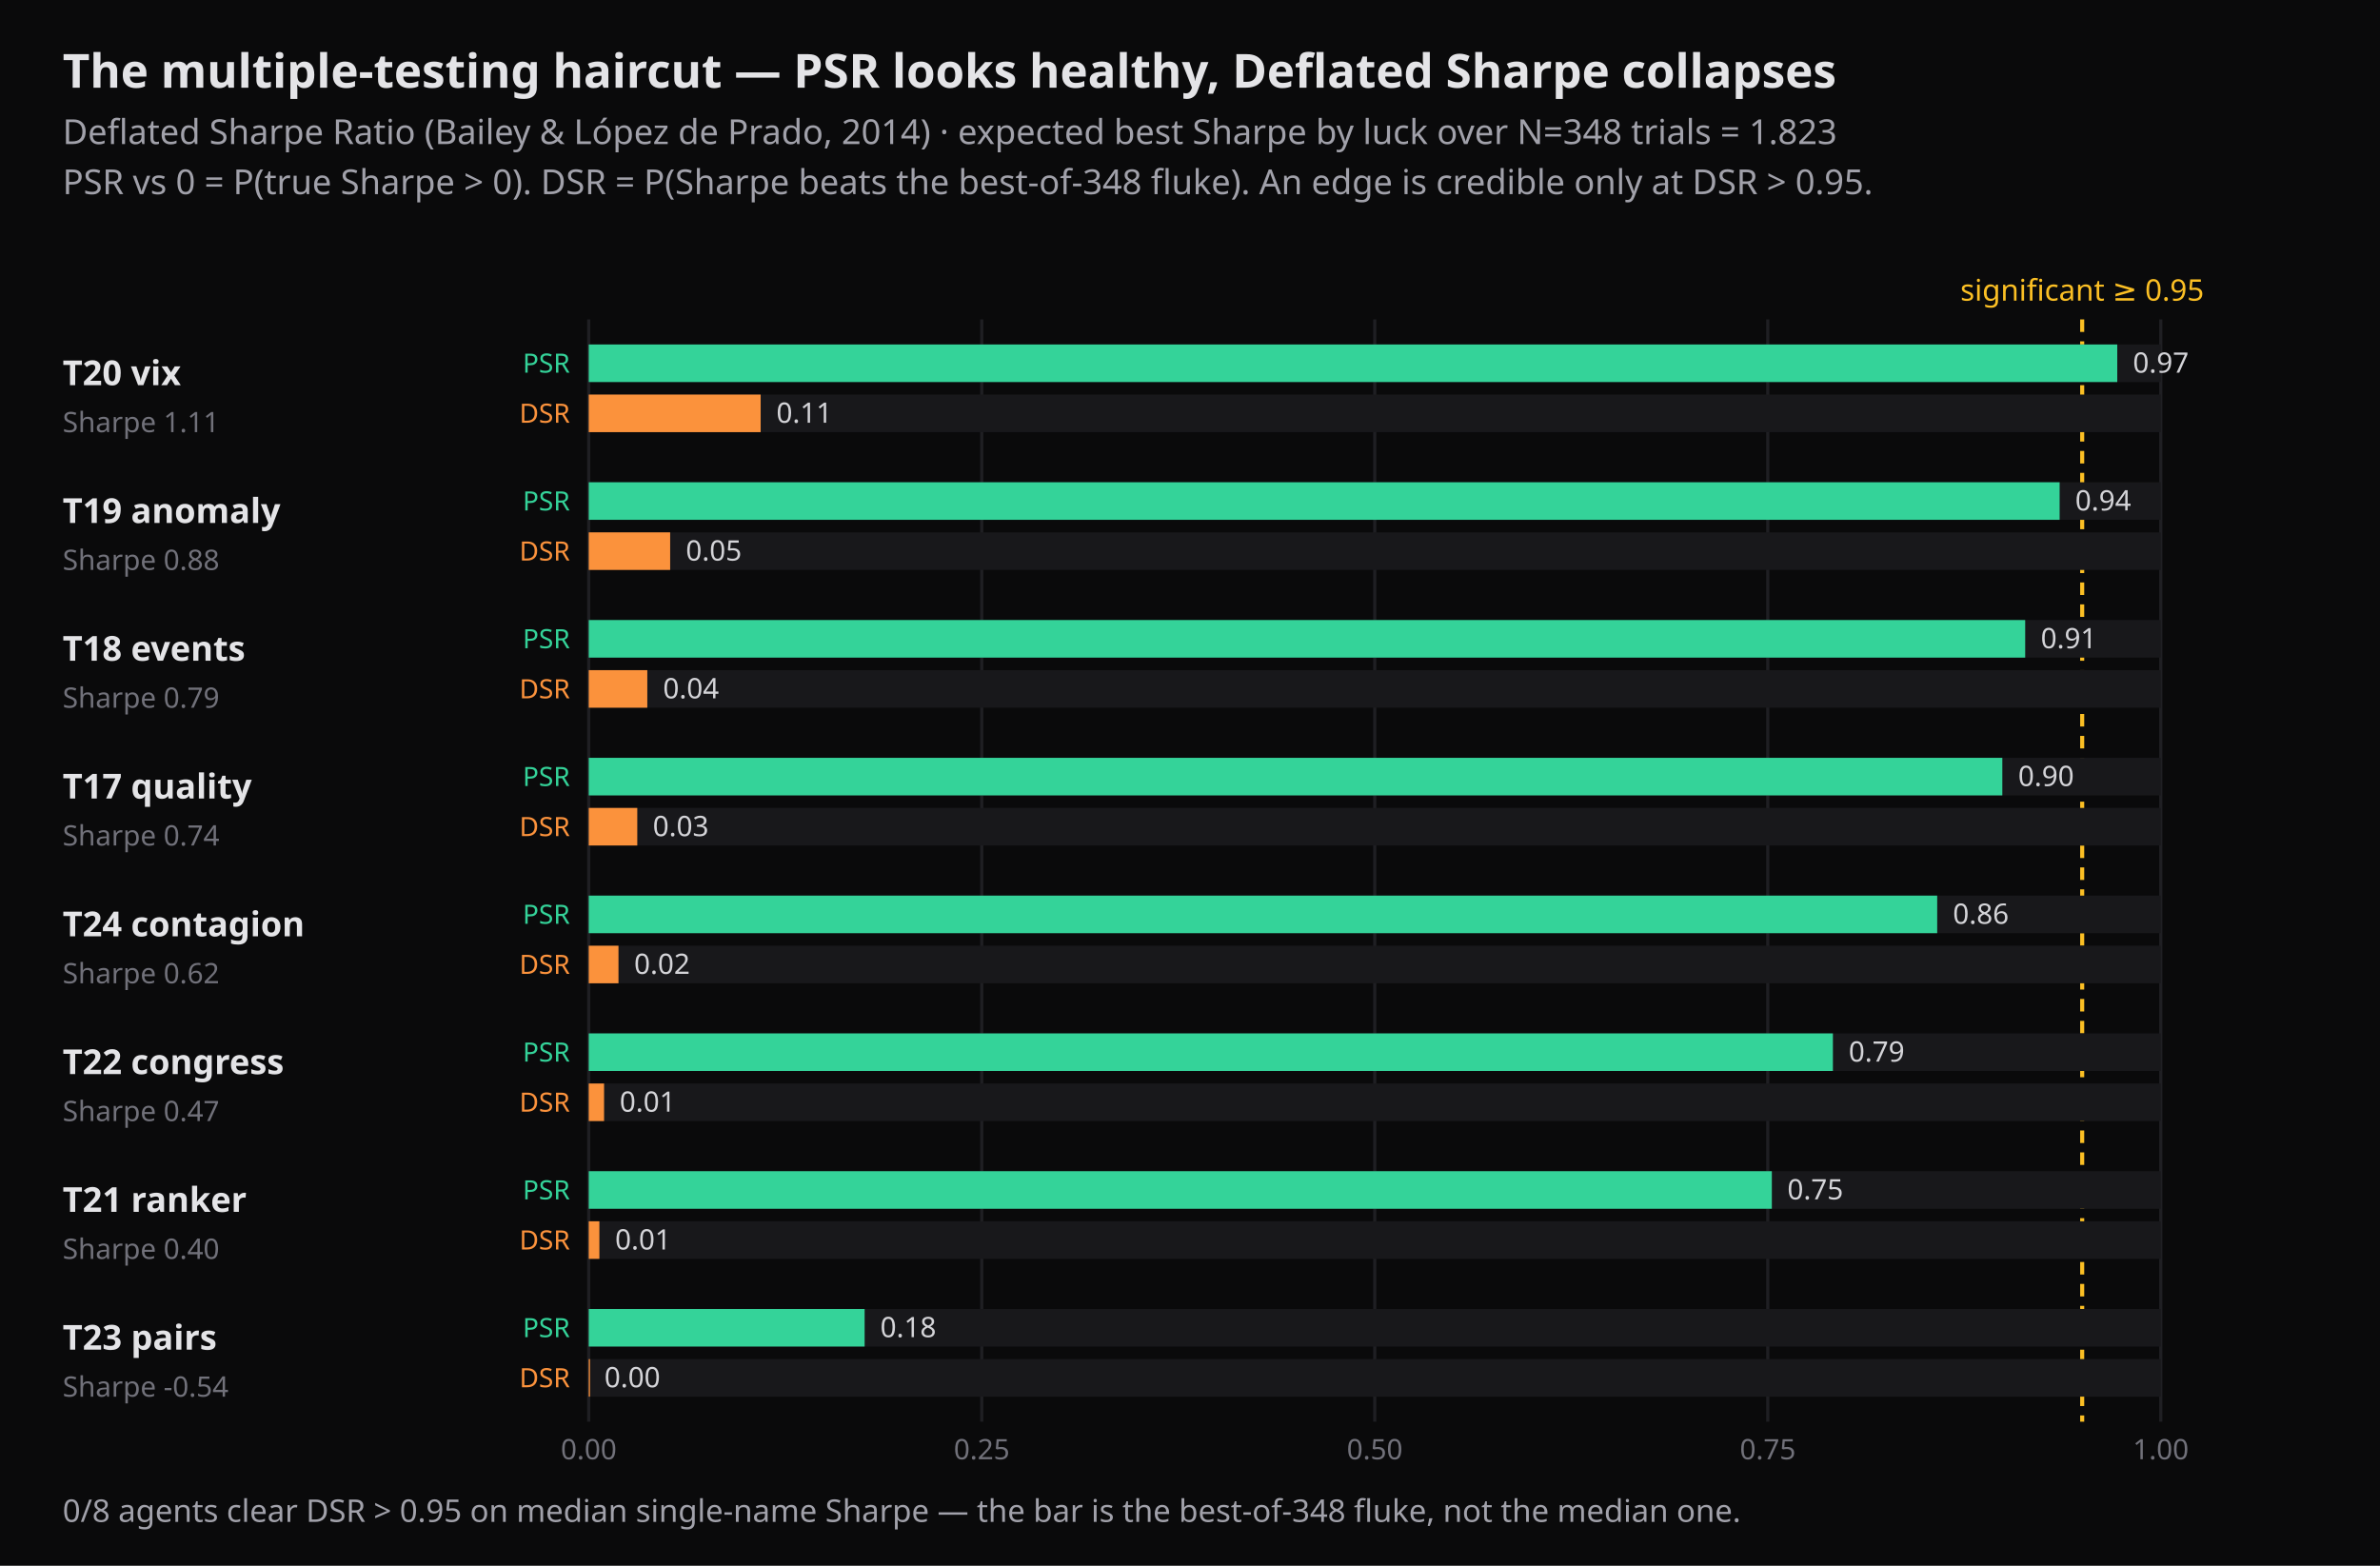
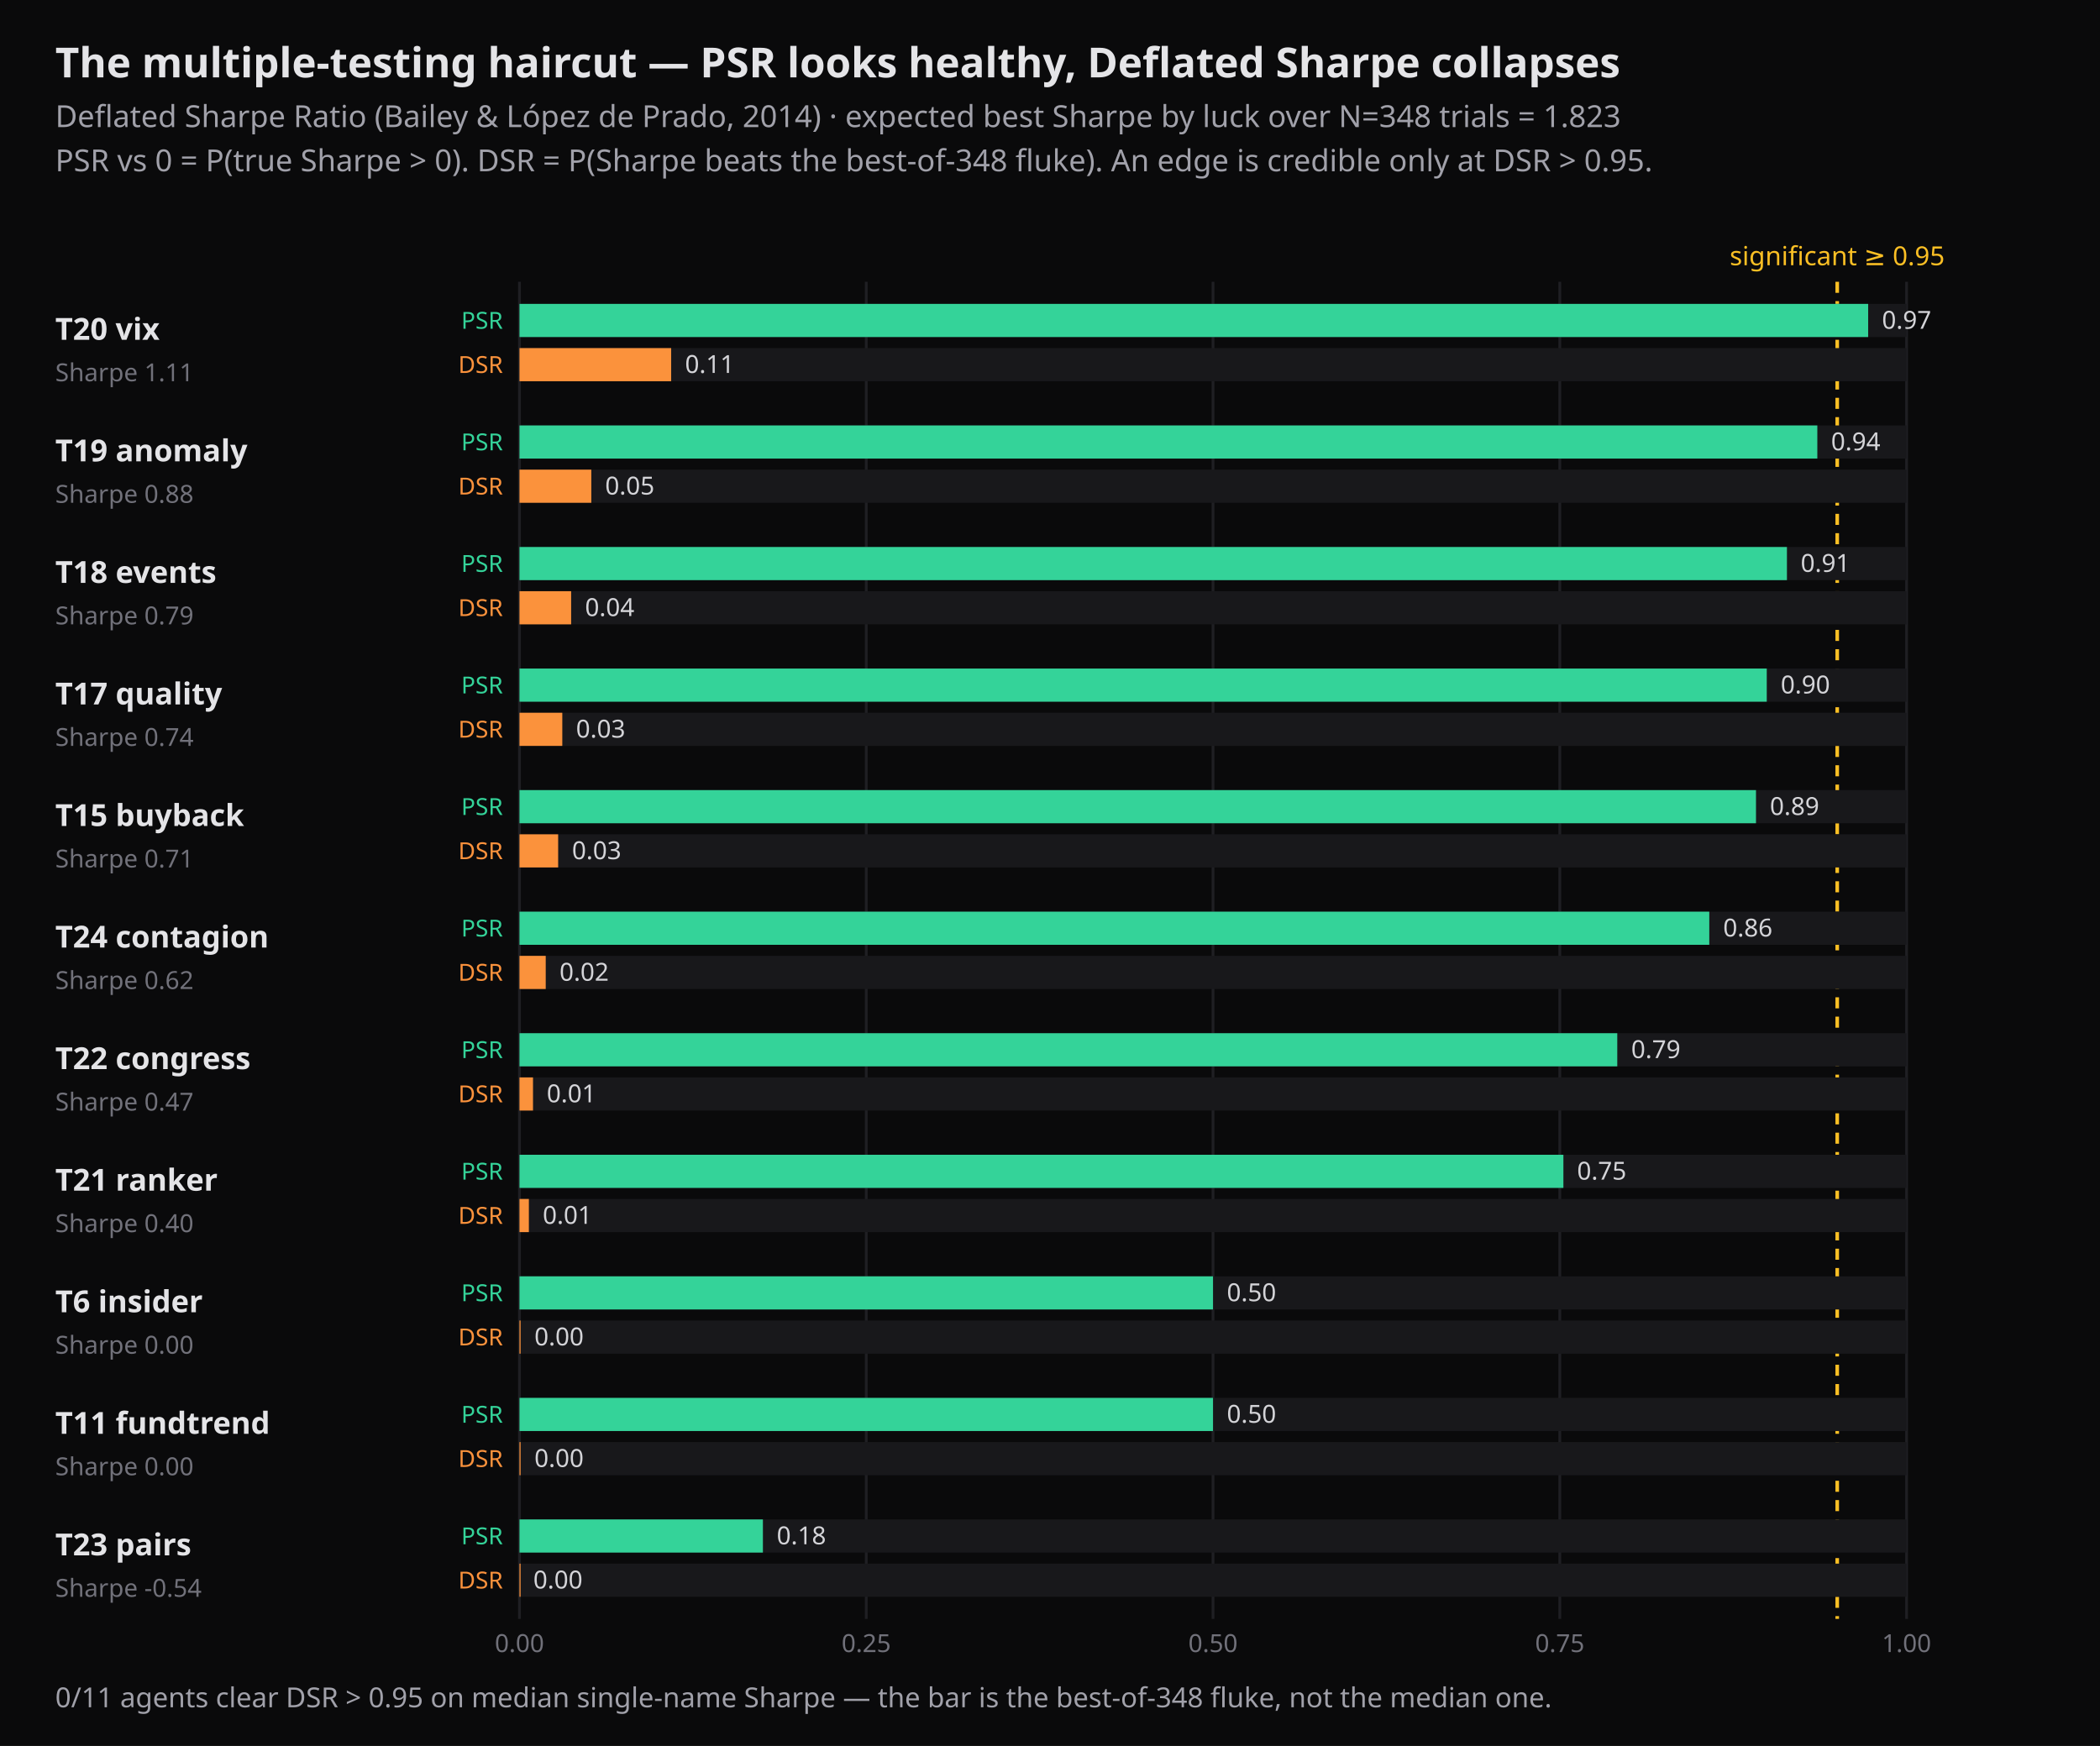
- <svg xmlns="http://www.w3.org/2000/svg" width="760" height="500" viewBox="0 0 760 500" font-family="ui-sans-serif,system-ui,sans-serif">
-   <rect width="760" height="500" fill="#0a0a0b" />
+ <svg xmlns="http://www.w3.org/2000/svg" width="760" height="632" viewBox="0 0 760 632" font-family="ui-sans-serif,system-ui,sans-serif">
+   <rect width="760" height="632" fill="#0a0a0b" />
  <text x="20" y="28" fill="#e4e4e7" font-size="15" font-weight="600">The multiple-testing haircut — PSR looks healthy, Deflated Sharpe collapses</text>
  <text x="20" y="46" fill="#a1a1aa" font-size="11">Deflated Sharpe Ratio (Bailey &amp; López de Prado, 2014) · expected best Sharpe by luck over N=348 trials = 1.823</text>
  <text x="20" y="62" fill="#a1a1aa" font-size="11">PSR vs 0 = P(true Sharpe &gt; 0). DSR = P(Sharpe beats the best-of-348 fluke). An edge is credible only at DSR &gt; 0.95.</text>
-   <line x1="188.0" y1="102" x2="188.0" y2="454" stroke="#1f1f23" stroke-width="1" />
-   <text x="188.0" y="466" fill="#71717a" font-size="9" text-anchor="middle">0.00</text>
-   <line x1="313.5" y1="102" x2="313.5" y2="454" stroke="#1f1f23" stroke-width="1" />
-   <text x="313.5" y="466" fill="#71717a" font-size="9" text-anchor="middle">0.25</text>
-   <line x1="439.0" y1="102" x2="439.0" y2="454" stroke="#1f1f23" stroke-width="1" />
-   <text x="439.0" y="466" fill="#71717a" font-size="9" text-anchor="middle">0.50</text>
-   <line x1="564.5" y1="102" x2="564.5" y2="454" stroke="#1f1f23" stroke-width="1" />
-   <text x="564.5" y="466" fill="#71717a" font-size="9" text-anchor="middle">0.75</text>
-   <line x1="690.0" y1="102" x2="690.0" y2="454" stroke="#1f1f23" stroke-width="1" />
-   <text x="690.0" y="466" fill="#71717a" font-size="9" text-anchor="middle">1.00</text>
-   <line x1="664.9" y1="102" x2="664.9" y2="454" stroke="#fbbf24" stroke-width="1.3" stroke-dasharray="4 3" />
+   <line x1="188.0" y1="102" x2="188.0" y2="586" stroke="#1f1f23" stroke-width="1" />
+   <text x="188.0" y="598" fill="#71717a" font-size="9" text-anchor="middle">0.00</text>
+   <line x1="313.5" y1="102" x2="313.5" y2="586" stroke="#1f1f23" stroke-width="1" />
+   <text x="313.5" y="598" fill="#71717a" font-size="9" text-anchor="middle">0.25</text>
+   <line x1="439.0" y1="102" x2="439.0" y2="586" stroke="#1f1f23" stroke-width="1" />
+   <text x="439.0" y="598" fill="#71717a" font-size="9" text-anchor="middle">0.50</text>
+   <line x1="564.5" y1="102" x2="564.5" y2="586" stroke="#1f1f23" stroke-width="1" />
+   <text x="564.5" y="598" fill="#71717a" font-size="9" text-anchor="middle">0.75</text>
+   <line x1="690.0" y1="102" x2="690.0" y2="586" stroke="#1f1f23" stroke-width="1" />
+   <text x="690.0" y="598" fill="#71717a" font-size="9" text-anchor="middle">1.00</text>
+   <line x1="664.9" y1="102" x2="664.9" y2="586" stroke="#fbbf24" stroke-width="1.3" stroke-dasharray="4 3" />
  <text x="664.9" y="96" fill="#fbbf24" font-size="9.5" text-anchor="middle">significant ≥ 0.95</text>
  <text x="20" y="123" fill="#e4e4e7" font-size="11" font-weight="600">T20 vix</text>
  <text x="20" y="138" fill="#71717a" font-size="9">Sharpe 1.11</text>
  <rect x="188" y="110" width="502" height="12" fill="#18181b" />
  <rect x="188" y="126" width="502" height="12" fill="#18181b" />
  <rect x="188" y="110" width="488.1" height="12" fill="#34d399" />
  <text x="182" y="119" fill="#34d399" font-size="8.5" text-anchor="end">PSR</text>
  <text x="681.095" y="119" fill="#d4d4d8" font-size="9">0.97</text>
  <rect x="188" y="126" width="54.9" height="12" fill="#fb923c" />
  <text x="182" y="135" fill="#fb923c" font-size="8.5" text-anchor="end">DSR</text>
  <text x="247.919" y="135" fill="#d4d4d8" font-size="9">0.11</text>
  <text x="20" y="167" fill="#e4e4e7" font-size="11" font-weight="600">T19 anomaly</text>
  <text x="20" y="182" fill="#71717a" font-size="9">Sharpe 0.88</text>
  <rect x="188" y="154" width="502" height="12" fill="#18181b" />
  <rect x="188" y="170" width="502" height="12" fill="#18181b" />
  <rect x="188" y="154" width="469.7" height="12" fill="#34d399" />
  <text x="182" y="163" fill="#34d399" font-size="8.5" text-anchor="end">PSR</text>
  <text x="662.671" y="163" fill="#d4d4d8" font-size="9">0.94</text>
  <rect x="188" y="170" width="26.0" height="12" fill="#fb923c" />
  <text x="182" y="179" fill="#fb923c" font-size="8.5" text-anchor="end">DSR</text>
  <text x="219.004" y="179" fill="#d4d4d8" font-size="9">0.05</text>
  <text x="20" y="211" fill="#e4e4e7" font-size="11" font-weight="600">T18 events</text>
  <text x="20" y="226" fill="#71717a" font-size="9">Sharpe 0.79</text>
  <rect x="188" y="198" width="502" height="12" fill="#18181b" />
  <rect x="188" y="214" width="502" height="12" fill="#18181b" />
  <rect x="188" y="198" width="458.7" height="12" fill="#34d399" />
  <text x="182" y="207" fill="#34d399" font-size="8.5" text-anchor="end">PSR</text>
  <text x="651.677" y="207" fill="#d4d4d8" font-size="9">0.91</text>
  <rect x="188" y="214" width="18.7" height="12" fill="#fb923c" />
  <text x="182" y="223" fill="#fb923c" font-size="8.5" text-anchor="end">DSR</text>
  <text x="211.725" y="223" fill="#d4d4d8" font-size="9">0.04</text>
  <text x="20" y="255" fill="#e4e4e7" font-size="11" font-weight="600">T17 quality</text>
  <text x="20" y="270" fill="#71717a" font-size="9">Sharpe 0.74</text>
  <rect x="188" y="242" width="502" height="12" fill="#18181b" />
  <rect x="188" y="258" width="502" height="12" fill="#18181b" />
  <rect x="188" y="242" width="451.4" height="12" fill="#34d399" />
  <text x="182" y="251" fill="#34d399" font-size="8.5" text-anchor="end">PSR</text>
  <text x="644.449" y="251" fill="#d4d4d8" font-size="9">0.90</text>
  <rect x="188" y="258" width="15.5" height="12" fill="#fb923c" />
  <text x="182" y="267" fill="#fb923c" font-size="8.5" text-anchor="end">DSR</text>
  <text x="208.462" y="267" fill="#d4d4d8" font-size="9">0.03</text>
-   <text x="20" y="299" fill="#e4e4e7" font-size="11" font-weight="600">T24 contagion</text>
-   <text x="20" y="314" fill="#71717a" font-size="9">Sharpe 0.62</text>
+   <text x="20" y="299" fill="#e4e4e7" font-size="11" font-weight="600">T15 buyback</text>
+   <text x="20" y="314" fill="#71717a" font-size="9">Sharpe 0.71</text>
  <rect x="188" y="286" width="502" height="12" fill="#18181b" />
  <rect x="188" y="302" width="502" height="12" fill="#18181b" />
-   <rect x="188" y="286" width="430.6" height="12" fill="#34d399" />
+   <rect x="188" y="286" width="447.5" height="12" fill="#34d399" />
  <text x="182" y="295" fill="#34d399" font-size="8.5" text-anchor="end">PSR</text>
-   <text x="623.616" y="295" fill="#d4d4d8" font-size="9">0.86</text>
-   <rect x="188" y="302" width="9.5" height="12" fill="#fb923c" />
+   <text x="640.533" y="295" fill="#d4d4d8" font-size="9">0.89</text>
+   <rect x="188" y="302" width="14.0" height="12" fill="#fb923c" />
  <text x="182" y="311" fill="#fb923c" font-size="8.5" text-anchor="end">DSR</text>
-   <text x="202.488" y="311" fill="#d4d4d8" font-size="9">0.02</text>
-   <text x="20" y="343" fill="#e4e4e7" font-size="11" font-weight="600">T22 congress</text>
-   <text x="20" y="358" fill="#71717a" font-size="9">Sharpe 0.47</text>
+   <text x="207.006" y="311" fill="#d4d4d8" font-size="9">0.03</text>
+   <text x="20" y="343" fill="#e4e4e7" font-size="11" font-weight="600">T24 contagion</text>
+   <text x="20" y="358" fill="#71717a" font-size="9">Sharpe 0.62</text>
  <rect x="188" y="330" width="502" height="12" fill="#18181b" />
  <rect x="188" y="346" width="502" height="12" fill="#18181b" />
-   <rect x="188" y="330" width="397.3" height="12" fill="#34d399" />
+   <rect x="188" y="330" width="430.6" height="12" fill="#34d399" />
  <text x="182" y="339" fill="#34d399" font-size="8.5" text-anchor="end">PSR</text>
-   <text x="590.333" y="339" fill="#d4d4d8" font-size="9">0.79</text>
-   <rect x="188" y="346" width="4.9" height="12" fill="#fb923c" />
+   <text x="623.616" y="339" fill="#d4d4d8" font-size="9">0.86</text>
+   <rect x="188" y="346" width="9.5" height="12" fill="#fb923c" />
  <text x="182" y="355" fill="#fb923c" font-size="8.5" text-anchor="end">DSR</text>
-   <text x="197.869" y="355" fill="#d4d4d8" font-size="9">0.01</text>
-   <text x="20" y="387" fill="#e4e4e7" font-size="11" font-weight="600">T21 ranker</text>
-   <text x="20" y="402" fill="#71717a" font-size="9">Sharpe 0.40</text>
+   <text x="202.488" y="355" fill="#d4d4d8" font-size="9">0.02</text>
+   <text x="20" y="387" fill="#e4e4e7" font-size="11" font-weight="600">T22 congress</text>
+   <text x="20" y="402" fill="#71717a" font-size="9">Sharpe 0.47</text>
  <rect x="188" y="374" width="502" height="12" fill="#18181b" />
  <rect x="188" y="390" width="502" height="12" fill="#18181b" />
-   <rect x="188" y="374" width="377.8" height="12" fill="#34d399" />
+   <rect x="188" y="374" width="397.3" height="12" fill="#34d399" />
  <text x="182" y="383" fill="#34d399" font-size="8.5" text-anchor="end">PSR</text>
-   <text x="570.755" y="383" fill="#d4d4d8" font-size="9">0.75</text>
-   <rect x="188" y="390" width="3.4" height="12" fill="#fb923c" />
+   <text x="590.333" y="383" fill="#d4d4d8" font-size="9">0.79</text>
+   <rect x="188" y="390" width="4.9" height="12" fill="#fb923c" />
  <text x="182" y="399" fill="#fb923c" font-size="8.5" text-anchor="end">DSR</text>
-   <text x="196.414" y="399" fill="#d4d4d8" font-size="9">0.01</text>
-   <text x="20" y="431" fill="#e4e4e7" font-size="11" font-weight="600">T23 pairs</text>
-   <text x="20" y="446" fill="#71717a" font-size="9">Sharpe -0.54</text>
+   <text x="197.869" y="399" fill="#d4d4d8" font-size="9">0.01</text>
+   <text x="20" y="431" fill="#e4e4e7" font-size="11" font-weight="600">T21 ranker</text>
+   <text x="20" y="446" fill="#71717a" font-size="9">Sharpe 0.40</text>
  <rect x="188" y="418" width="502" height="12" fill="#18181b" />
  <rect x="188" y="434" width="502" height="12" fill="#18181b" />
-   <rect x="188" y="418" width="88.1" height="12" fill="#34d399" />
+   <rect x="188" y="418" width="377.8" height="12" fill="#34d399" />
  <text x="182" y="427" fill="#34d399" font-size="8.5" text-anchor="end">PSR</text>
-   <text x="281.101" y="427" fill="#d4d4d8" font-size="9">0.18</text>
-   <rect x="188" y="434" width="0.4" height="12" fill="#fb923c" />
+   <text x="570.755" y="427" fill="#d4d4d8" font-size="9">0.75</text>
+   <rect x="188" y="434" width="3.4" height="12" fill="#fb923c" />
  <text x="182" y="443" fill="#fb923c" font-size="8.5" text-anchor="end">DSR</text>
-   <text x="193.0" y="443" fill="#d4d4d8" font-size="9">0.00</text>
-   <text x="20" y="486" fill="#a1a1aa" font-size="10">0/8 agents clear DSR &gt; 0.95 on median single-name Sharpe — the bar is the best-of-348 fluke, not the median one.</text>
+   <text x="196.414" y="443" fill="#d4d4d8" font-size="9">0.01</text>
+   <text x="20" y="475" fill="#e4e4e7" font-size="11" font-weight="600">T6 insider</text>
+   <text x="20" y="490" fill="#71717a" font-size="9">Sharpe 0.00</text>
+   <rect x="188" y="462" width="502" height="12" fill="#18181b" />
+   <rect x="188" y="478" width="502" height="12" fill="#18181b" />
+   <rect x="188" y="462" width="251.0" height="12" fill="#34d399" />
+   <text x="182" y="471" fill="#34d399" font-size="8.5" text-anchor="end">PSR</text>
+   <text x="444.0" y="471" fill="#d4d4d8" font-size="9">0.50</text>
+   <rect x="188" y="478" width="0.4" height="12" fill="#fb923c" />
+   <text x="182" y="487" fill="#fb923c" font-size="8.5" text-anchor="end">DSR</text>
+   <text x="193.402" y="487" fill="#d4d4d8" font-size="9">0.00</text>
+   <text x="20" y="519" fill="#e4e4e7" font-size="11" font-weight="600">T11 fundtrend</text>
+   <text x="20" y="534" fill="#71717a" font-size="9">Sharpe 0.00</text>
+   <rect x="188" y="506" width="502" height="12" fill="#18181b" />
+   <rect x="188" y="522" width="502" height="12" fill="#18181b" />
+   <rect x="188" y="506" width="251.0" height="12" fill="#34d399" />
+   <text x="182" y="515" fill="#34d399" font-size="8.5" text-anchor="end">PSR</text>
+   <text x="444.0" y="515" fill="#d4d4d8" font-size="9">0.50</text>
+   <rect x="188" y="522" width="0.4" height="12" fill="#fb923c" />
+   <text x="182" y="531" fill="#fb923c" font-size="8.5" text-anchor="end">DSR</text>
+   <text x="193.402" y="531" fill="#d4d4d8" font-size="9">0.00</text>
+   <text x="20" y="563" fill="#e4e4e7" font-size="11" font-weight="600">T23 pairs</text>
+   <text x="20" y="578" fill="#71717a" font-size="9">Sharpe -0.54</text>
+   <rect x="188" y="550" width="502" height="12" fill="#18181b" />
+   <rect x="188" y="566" width="502" height="12" fill="#18181b" />
+   <rect x="188" y="550" width="88.1" height="12" fill="#34d399" />
+   <text x="182" y="559" fill="#34d399" font-size="8.5" text-anchor="end">PSR</text>
+   <text x="281.101" y="559" fill="#d4d4d8" font-size="9">0.18</text>
+   <rect x="188" y="566" width="0.4" height="12" fill="#fb923c" />
+   <text x="182" y="575" fill="#fb923c" font-size="8.5" text-anchor="end">DSR</text>
+   <text x="193.0" y="575" fill="#d4d4d8" font-size="9">0.00</text>
+   <text x="20" y="618" fill="#a1a1aa" font-size="10">0/11 agents clear DSR &gt; 0.95 on median single-name Sharpe — the bar is the best-of-348 fluke, not the median one.</text>
</svg>
